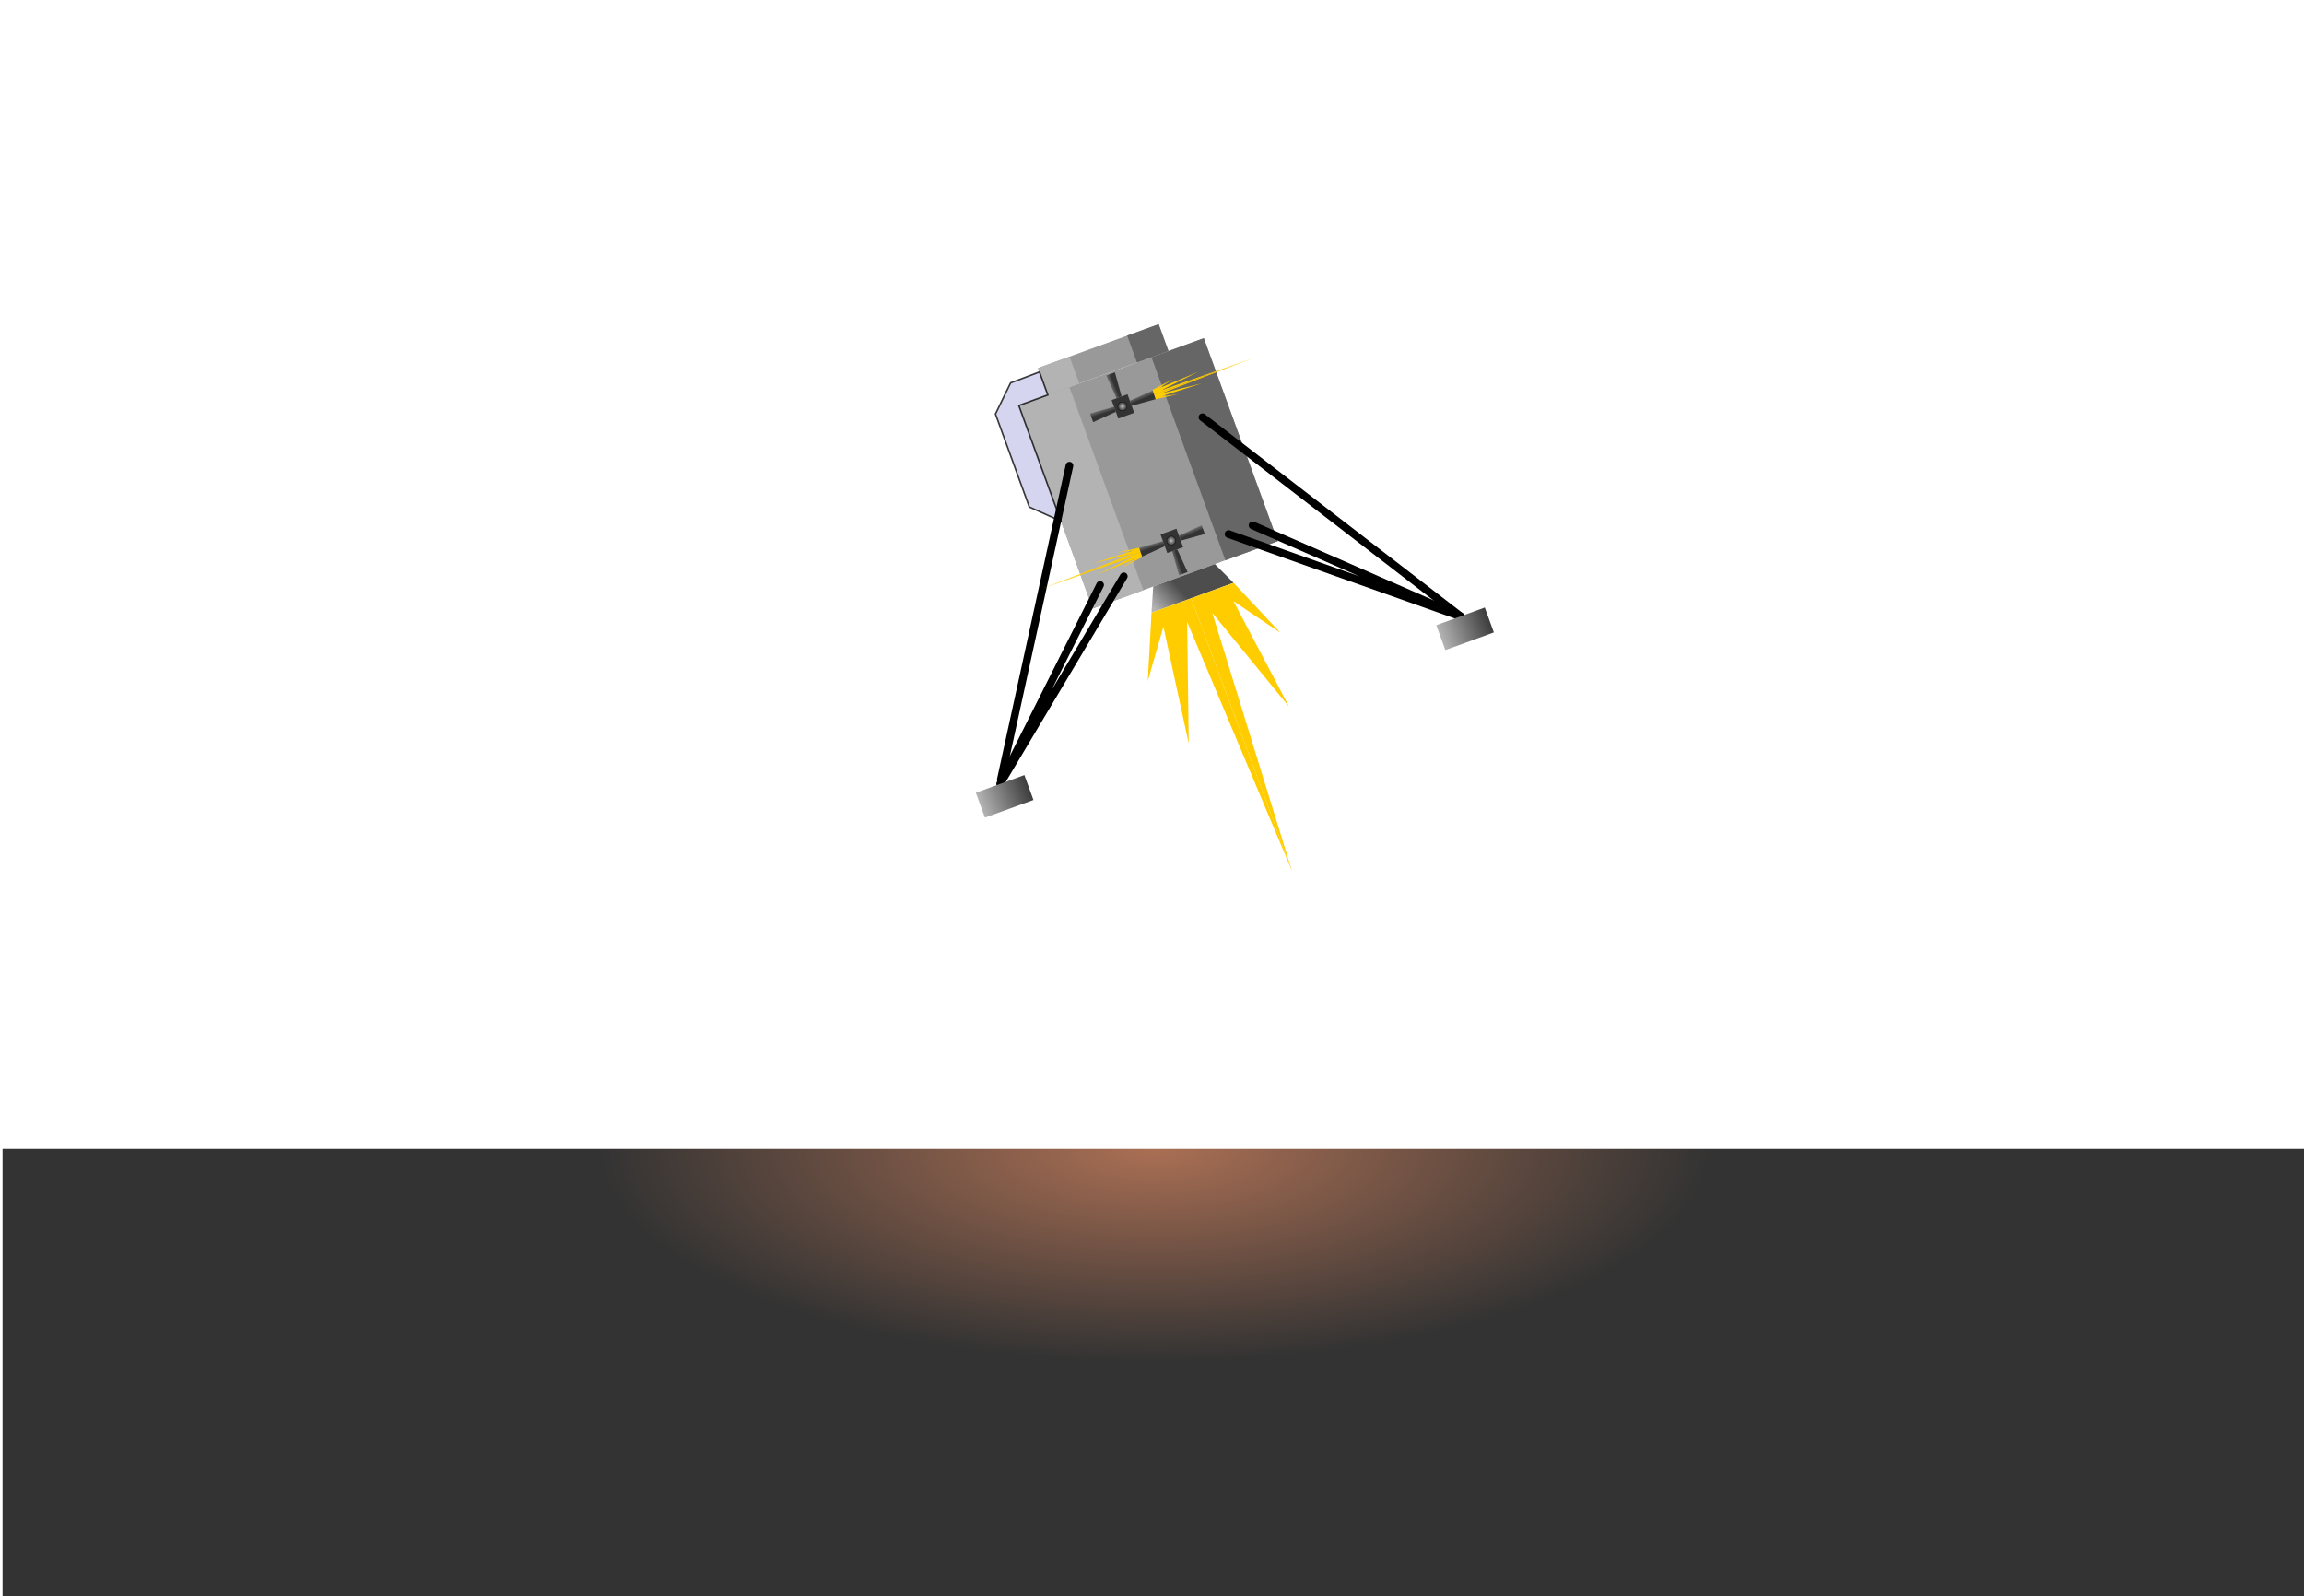
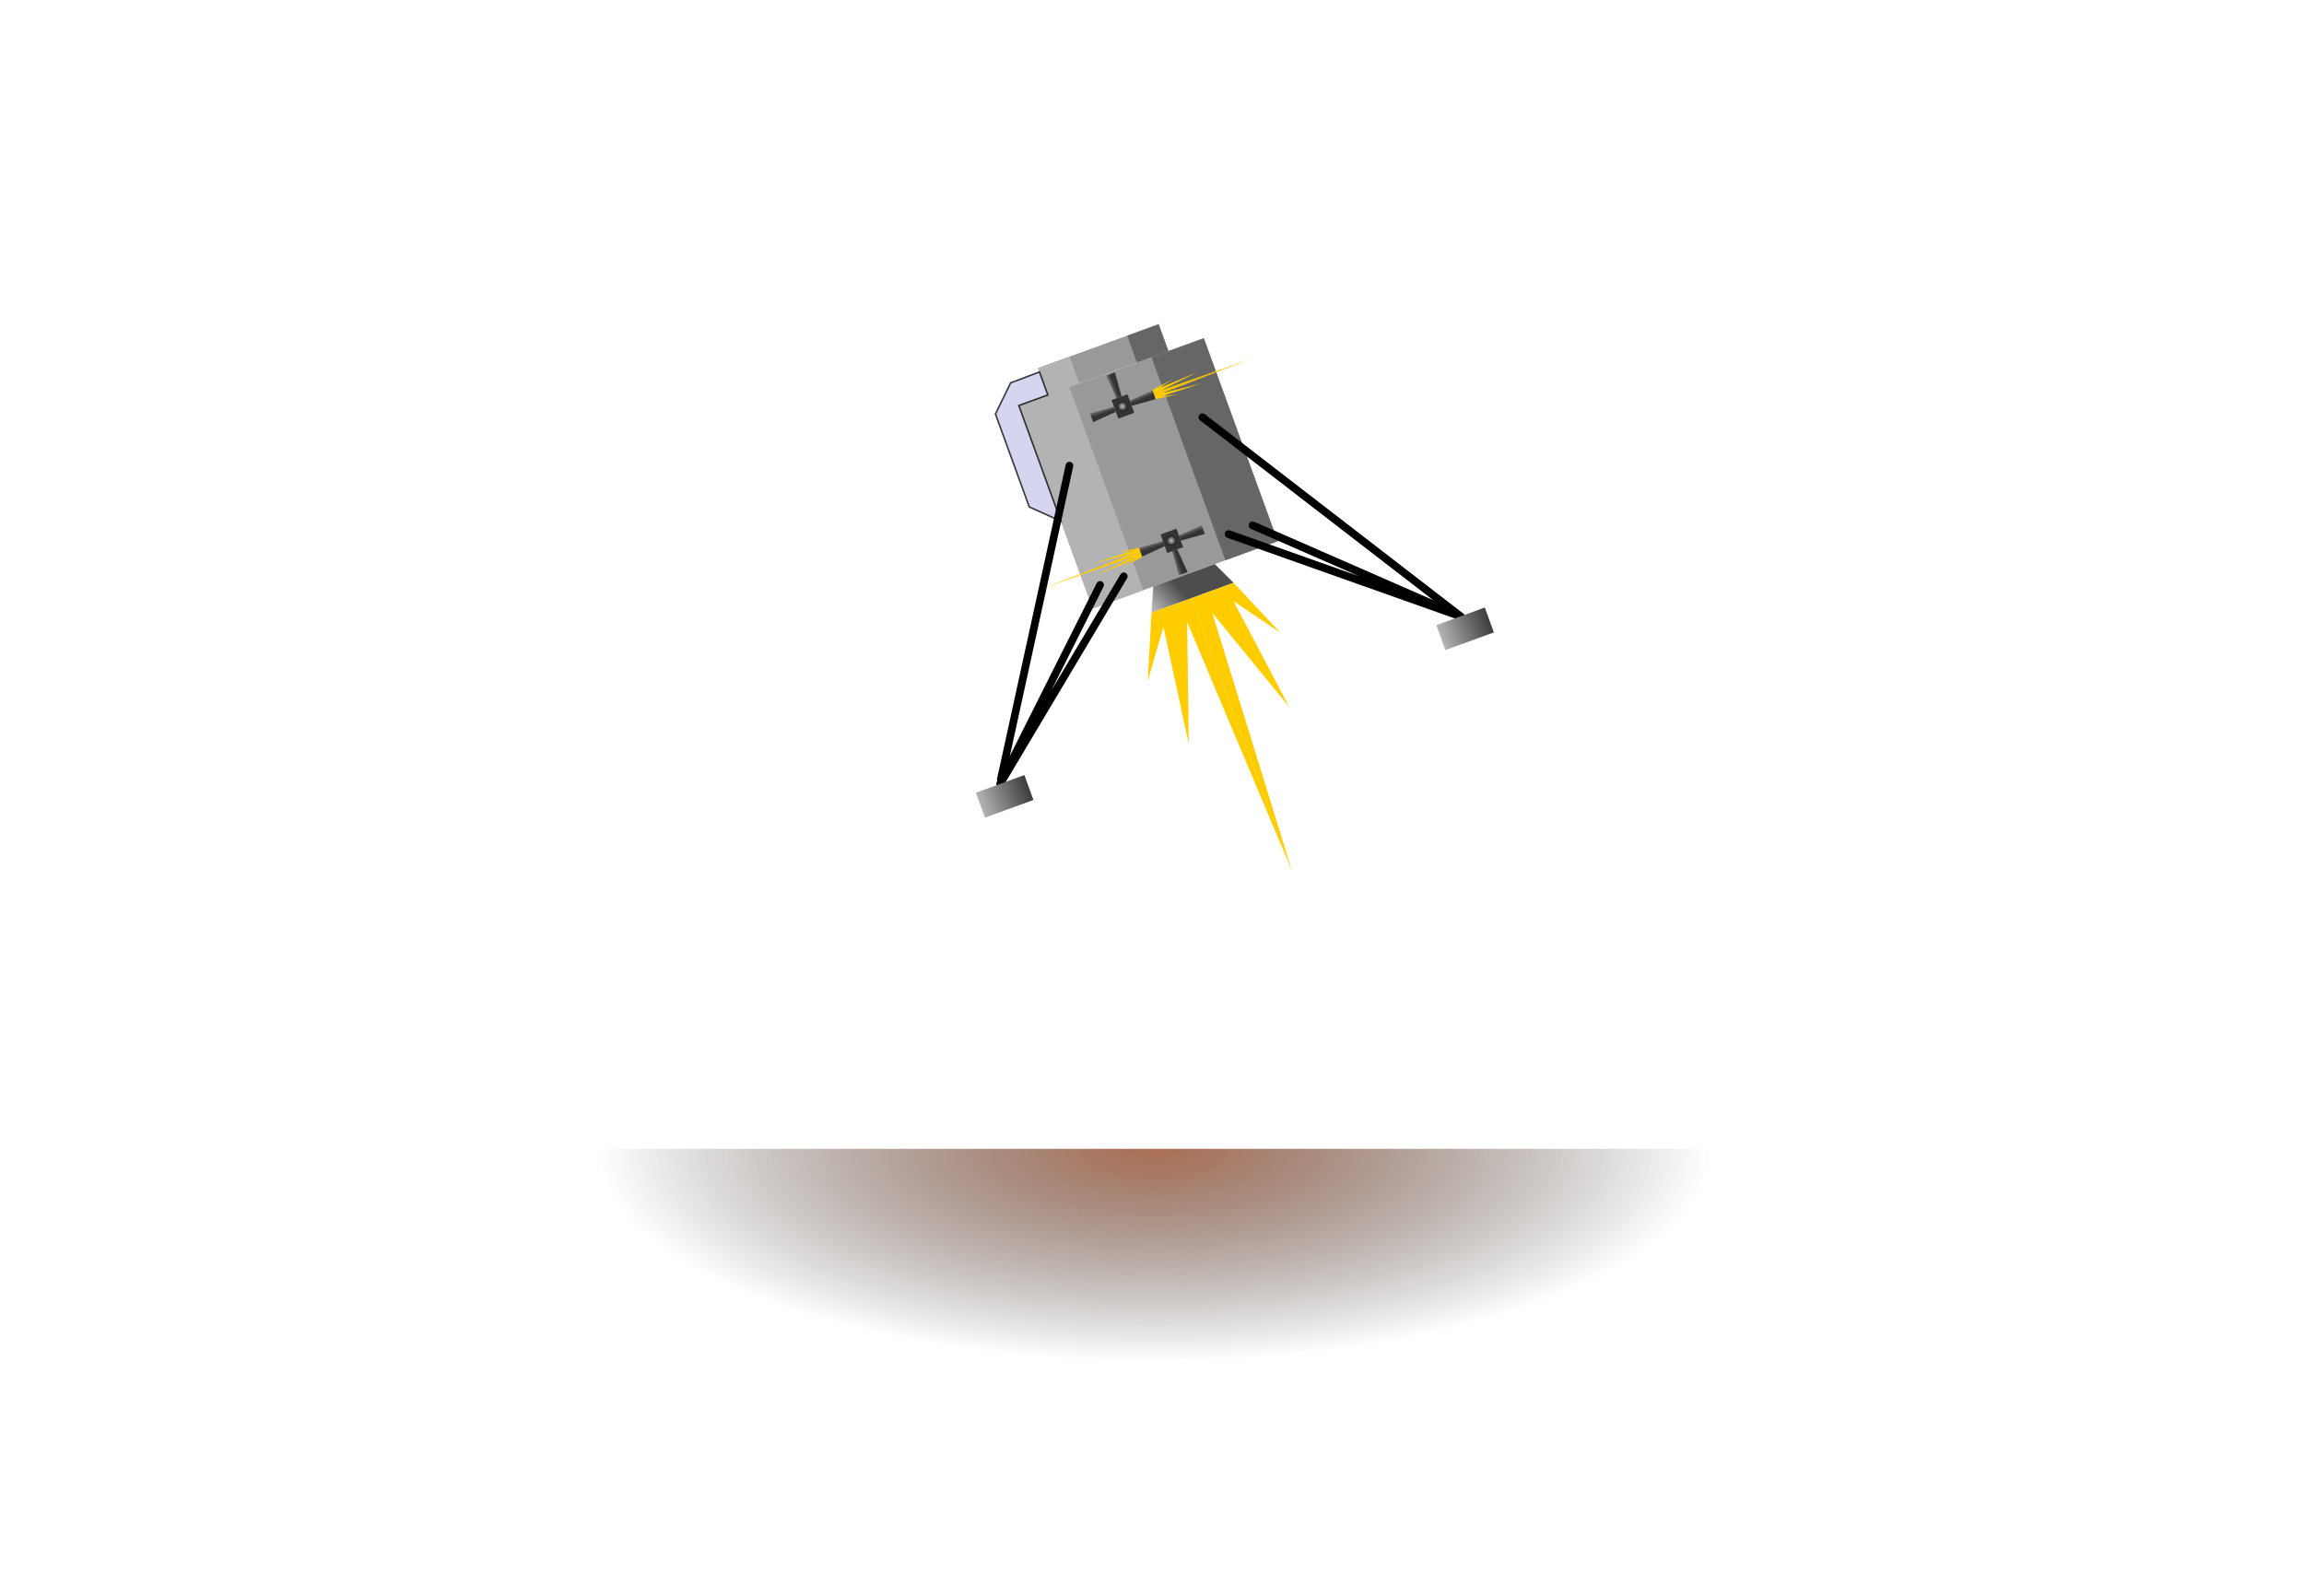
<svg xmlns="http://www.w3.org/2000/svg" xmlns:xlink="http://www.w3.org/1999/xlink" width="7.401in" height="5.125in" viewBox="0 0 710.501 492" version="1.1" id="svg1" xml:space="preserve">
  <defs id="defs1">
    <rect x="400.935" y="47.828" width="197.02" height="153.789" id="rect42" />
    <linearGradient id="linearGradient39">
      <stop style="stop-color:#c0bfc1;stop-opacity:1;" offset="0" id="stop40" />
      <stop style="stop-color:#333333;stop-opacity:1;" offset="1" id="stop39" />
    </linearGradient>
    <linearGradient id="linearGradient32">
      <stop style="stop-color:#333333;stop-opacity:1;" offset="0" id="stop32" />
      <stop style="stop-color:#333333;stop-opacity:0;" offset="1" id="stop33" />
    </linearGradient>
    <linearGradient id="linearGradient30">
      <stop style="stop-color:#aa6f54;stop-opacity:1;" offset="0" id="stop30" />
-       <stop style="stop-color:#333333;stop-opacity:1" offset="1" id="stop31" />
+       <stop style="stop-color:#333333;stop-opacity:0;" offset="1" id="stop31" />
    </linearGradient>
    <linearGradient id="linearGradient28">
      <stop style="stop-color:#b4b4b4;stop-opacity:1;" offset="0" id="stop29" />
      <stop style="stop-color:#4d4d4d;stop-opacity:1;" offset="1" id="stop28" />
    </linearGradient>
    <linearGradient id="linearGradient25">
      <stop style="stop-color:#3c3c3c;stop-opacity:1;" offset="0" id="stop25" />
      <stop style="stop-color:#b4b4b4;stop-opacity:1;" offset="1" id="stop26" />
    </linearGradient>
    <linearGradient xlink:href="#linearGradient25" id="linearGradient26" x1="242.663" y1="317.822" x2="210.811" y2="317.822" gradientUnits="userSpaceOnUse" gradientTransform="matrix(0.5,0,0,0.5,77.13107,253.3334)" />
    <linearGradient xlink:href="#linearGradient25" id="linearGradient27" gradientUnits="userSpaceOnUse" x1="242.663" y1="317.822" x2="210.811" y2="317.822" gradientTransform="matrix(0.5,0,0,0.5,228.227,253.3334)" />
    <linearGradient xlink:href="#linearGradient28" id="linearGradient29" x1="350.607" y1="234.94" x2="369.34" y2="227.546" gradientUnits="userSpaceOnUse" gradientTransform="matrix(0.4698463,-0.1710101,0.1710101,0.4698463,159.1246,211.6751)" />
    <radialGradient xlink:href="#linearGradient30" id="radialGradient31" cx="365.45" cy="-3.947" fx="365.45" fy="-3.947" r="355.251" gradientTransform="matrix(-0.4828378,0,0,-0.1849204,542.6888,430.2147)" gradientUnits="userSpaceOnUse" />
    <linearGradient xlink:href="#linearGradient32" id="linearGradient33" x1="390.741" y1="221.683" x2="390.584" y2="217.214" gradientUnits="userSpaceOnUse" gradientTransform="matrix(0.4698463,-0.1710101,0.1710101,0.4698463,140.8077,162.4993)" />
    <linearGradient xlink:href="#linearGradient32" id="linearGradient34" gradientUnits="userSpaceOnUse" x1="390.741" y1="221.683" x2="390.584" y2="217.214" gradientTransform="matrix(-0.4698463,0.1710101,0.1710101,0.4698463,496.3433,33.17055)" />
    <linearGradient xlink:href="#linearGradient32" id="linearGradient35" gradientUnits="userSpaceOnUse" x1="390.741" y1="221.683" x2="390.584" y2="217.214" gradientTransform="matrix(-0.1710101,-0.4698463,0.4698463,-0.1710101,316.7895,417.2659)" />
    <linearGradient xlink:href="#linearGradient32" id="linearGradient36" gradientUnits="userSpaceOnUse" x1="390.741" y1="221.683" x2="390.584" y2="217.214" gradientTransform="matrix(0.4698463,-0.1710101,0.1710101,0.4698463,155.9435,204.0846)" />
    <linearGradient xlink:href="#linearGradient32" id="linearGradient37" gradientUnits="userSpaceOnUse" gradientTransform="matrix(-0.4698463,0.1710101,0.1710101,0.4698463,511.4305,74.6223)" x1="390.741" y1="221.683" x2="390.584" y2="217.214" />
    <linearGradient xlink:href="#linearGradient32" id="linearGradient38" gradientUnits="userSpaceOnUse" gradientTransform="matrix(0.1710101,0.4698463,0.4698463,-0.1710101,202.7731,104.0083)" x1="390.741" y1="221.683" x2="390.584" y2="217.214" />
    <radialGradient xlink:href="#linearGradient39" id="radialGradient40" cx="378.034" cy="221.567" fx="378.034" fy="221.567" r="2.814" gradientUnits="userSpaceOnUse" gradientTransform="matrix(0.5,0,0,0.5,76.73793,200.8585)" />
    <radialGradient xlink:href="#linearGradient39" id="radialGradient40-5" cx="378.034" cy="221.567" fx="378.034" fy="221.567" r="2.814" gradientUnits="userSpaceOnUse" gradientTransform="matrix(0.5,0,0,0.5,76.73792,244.9223)" />
    <symbol id="UpArrow">
      <path d="M 36,9 58,31 V 46 L 42,30 V 62 H 30 V 30 L 14,46 V 31 Z" style="stroke:none" id="path276" />
    </symbol>
  </defs>
  <g id="layer1" transform="translate(-10.19897,-76.6227)">
    <rect style="fill:#999999;stroke-width:1.182" id="rect10" width="60.718" height="66.639" x="235.833" y="300.468" transform="rotate(-20)" />
    <rect style="fill:#666666;stroke-width:1.183" id="rect11" width="17.182" height="66.639" x="279.369" y="300.468" transform="rotate(-20)" />
    <rect style="fill:#b3b3b3;stroke-width:1.183" id="rect12" width="16.602" height="66.639" x="235.833" y="300.468" transform="rotate(-20)" />
    <rect style="fill:#999999;stroke-width:1.289" id="rect13" width="39.588" height="8.823" x="245.353" y="291.645" transform="rotate(-20)" />
    <rect style="fill:#666666;stroke-width:1.289" id="rect14" width="10.332" height="8.823" x="274.609" y="291.645" transform="rotate(-20)" />
    <rect style="fill:#b3b3b3;stroke-width:1.289" id="rect15" width="10.332" height="8.823" x="245.353" y="291.645" transform="rotate(-20)" />
    <path id="rect23" style="fill:#b3b3e4;fill-opacity:0.548;stroke:#000000;stroke-width:0.48;stroke-opacity:0.76" d="m 317.176,204.309 4.662,-9.594 8.903,-3.373 2.581,7.091 -8.946,3.256 12.984,35.674 v 0 l -9.748,-4.378 z" />
    <path style="fill:#999999;fill-opacity:0.548;stroke:#000000;stroke-width:2.358;stroke-linecap:round;stroke-dasharray:none;stroke-opacity:1" d="m 339.989,220.231 -21.168,96.825" id="path28" />
    <path style="fill:#999999;fill-opacity:0.548;stroke:#000000;stroke-width:2.392;stroke-linecap:round;stroke-dasharray:none;stroke-opacity:1" d="m 381.015,205.317 79.585,61.397" id="path28-3" />
    <path style="fill:#999999;fill-opacity:0.548;stroke:#000000;stroke-width:2.358;stroke-linecap:round;stroke-dasharray:none;stroke-opacity:1" d="m 356.749,254.362 -38.14,64.026 m 30.837,-61.368 -30.837,61.368" id="path28-5" />
    <path style="fill:#999999;fill-opacity:0.548;stroke:#000000;stroke-width:2.404;stroke-linecap:round;stroke-dasharray:none;stroke-opacity:1" d="m 389.075,241.342 71.518,25.369 m -64.115,-28.063 64.115,28.063" id="path28-5-7" />
    <rect style="fill:url(#linearGradient27);fill-opacity:1;stroke:none;stroke-width:0.48;stroke-dasharray:none;stroke-opacity:0.76" id="rect24-8" width="15.926" height="8.173" x="333.633" y="408.158" transform="rotate(-20)" />
    <rect style="fill:url(#linearGradient26);fill-opacity:1;stroke:none;stroke-width:0.48;stroke-dasharray:none;stroke-opacity:0.76" id="rect24" width="15.926" height="8.173" x="182.537" y="408.158" transform="rotate(-20)" />
    <path id="rect28" style="fill:url(#linearGradient29);stroke-width:2.4;stroke-linecap:round" d="m 365.823,257.518 19.015,-6.921 5.769,5.769 -25.31,9.212 z" />
    <rect style="fill:url(#radialGradient31);stroke:none;stroke-width:7.976;stroke-linecap:round;stroke-dasharray:none;stroke-opacity:1" id="rect29" width="710.501" height="139.778" x="10.985" y="430.945" />
    <rect style="fill:#333333;fill-opacity:1;stroke:none;stroke-width:2.4;stroke-linecap:round;stroke-dasharray:none;stroke-opacity:1" id="rect31" width="5.216" height="6.069" x="263.294" y="308.679" transform="rotate(-20)" />
    <path id="rect32" style="fill:url(#linearGradient33);stroke-width:2.4;stroke-linecap:round" d="m 358.616,200.221 7.01,-3.169 0.973,2.673 -7.417,2.051 z" />
    <path id="rect32-7" style="fill:url(#linearGradient34);stroke-width:2.4;stroke-linecap:round" d="m 353.739,202.072 -7.407,2.078 0.973,2.673 7,-3.196 z" />
    <path id="rect32-5" style="fill:url(#linearGradient35);stroke-width:2.4;stroke-linecap:round" d="m 354.511,199.457 -3.169,-7.01 2.673,-0.973 2.051,7.417 z" />
    <rect style="fill:#333333;fill-opacity:1;stroke:none;stroke-width:2.4;stroke-linecap:round;stroke-dasharray:none;stroke-opacity:1" id="rect31-4" width="5.216" height="6.069" x="263.294" y="-358.86" transform="matrix(0.9396926,-0.3420202,-0.3420202,-0.9396926,0,0)" />
    <path id="rect32-3" style="fill:url(#linearGradient36);stroke-width:2.4;stroke-linecap:round" d="m 373.752,241.807 7.01,-3.169 0.973,2.673 -7.417,2.051 z" />
    <path id="rect32-7-2" style="fill:url(#linearGradient37);stroke-width:2.4;stroke-linecap:round" d="m 368.827,243.524 -7.407,2.078 0.973,2.673 7,-3.196 z" />
    <path id="rect32-5-5" style="fill:url(#linearGradient38);stroke-width:2.4;stroke-linecap:round" d="m 371.674,246.612 2.078,7.407 2.673,-0.973 -3.196,-7 z" />
    <path style="fill:url(#radialGradient40);fill-opacity:1;stroke:#000000;stroke-width:0.094;stroke-linecap:round;stroke-dasharray:none;stroke-opacity:1" id="path38-2" d="m 267.162,311.642 a 1.407,1.407 0 0 1 -1.407,1.407 1.407,1.407 0 0 1 -1.407,-1.407 1.407,1.407 0 0 1 1.406,-1.407 1.407,1.407 0 0 1 1.407,1.406" transform="rotate(-20)" />
    <path style="fill:url(#radialGradient40-5);fill-opacity:1;stroke:#000000;stroke-width:0.094;stroke-linecap:round;stroke-dasharray:none;stroke-opacity:1" id="path38-2-8" d="m 267.162,355.706 a 1.407,1.407 0 0 1 -1.407,1.407 1.407,1.407 0 0 1 -1.407,-1.407 1.407,1.407 0 0 1 1.406,-1.407 1.407,1.407 0 0 1 1.407,1.406" transform="rotate(-20)" />
    <g id="g42">
      <path style="fill:#ffcc00;fill-opacity:1;stroke:none;stroke-width:0.189;stroke-linecap:round;stroke-dasharray:none;stroke-opacity:1" d="m 365.298,265.578 -1.152,21.105 4.815,-16.779 7.808,36.013 -0.472,-37.46 32.338,76.813 -31.122,-84.139 z" id="path40" />
      <path style="fill:#ffcc00;fill-opacity:1;stroke:none;stroke-width:0.189;stroke-linecap:round;stroke-dasharray:none;stroke-opacity:1" d="m 390.607,256.366 14.449,15.427 -14.474,-9.758 17.168,32.606 -23.717,-28.999 24.602,79.629 -31.122,-84.139 z" id="path40-4" />
    </g>
    <g id="g42-0" transform="matrix(-0.08286827,0.1433744,-0.3298117,0.08017484,479.3142,171.8764)">
      <path style="fill:#ffcc00;fill-opacity:1;stroke:none;stroke-width:0.189;stroke-linecap:round;stroke-dasharray:none;stroke-opacity:1" d="m 365.298,265.578 -1.152,21.105 4.815,-16.779 7.808,36.013 -0.472,-37.46 32.338,76.813 -31.122,-84.139 z" id="path40-3" />
      <path style="fill:#ffcc00;fill-opacity:1;stroke:none;stroke-width:0.189;stroke-linecap:round;stroke-dasharray:none;stroke-opacity:1" d="m 390.607,256.366 14.449,15.427 -14.474,-9.758 17.168,32.606 -23.717,-28.999 24.602,79.629 -31.122,-84.139 z" id="path40-4-5" />
    </g>
    <text xml:space="preserve" transform="translate(10.19897,76.6227)" id="text42" style="font-style:normal;font-variant:normal;font-weight:normal;font-stretch:normal;font-size:18.667px;font-family:Arial;-inkscape-font-specification:Arial;white-space:pre;shape-inside:url(#rect42);display:inline;fill:#f9f9f9;fill-opacity:1;stroke:#000000;stroke-width:0.756;stroke-linecap:round;stroke-dasharray:none;stroke-opacity:1" />
    <g id="g42-0-1" transform="matrix(0.08286827,-0.1433744,0.3298117,-0.08017484,248.7368,273.3919)">
      <path style="fill:#ffcc00;fill-opacity:1;stroke:none;stroke-width:0.189;stroke-linecap:round;stroke-dasharray:none;stroke-opacity:1" d="m 365.298,265.578 -1.152,21.105 4.815,-16.779 7.808,36.013 -0.472,-37.46 32.338,76.813 -31.122,-84.139 z" id="path40-3-5" />
      <path style="fill:#ffcc00;fill-opacity:1;stroke:none;stroke-width:0.189;stroke-linecap:round;stroke-dasharray:none;stroke-opacity:1" d="m 390.607,256.366 14.449,15.427 -14.474,-9.758 17.168,32.606 -23.717,-28.999 24.602,79.629 -31.122,-84.139 z" id="path40-4-5-7" />
    </g>
  </g>
</svg>
